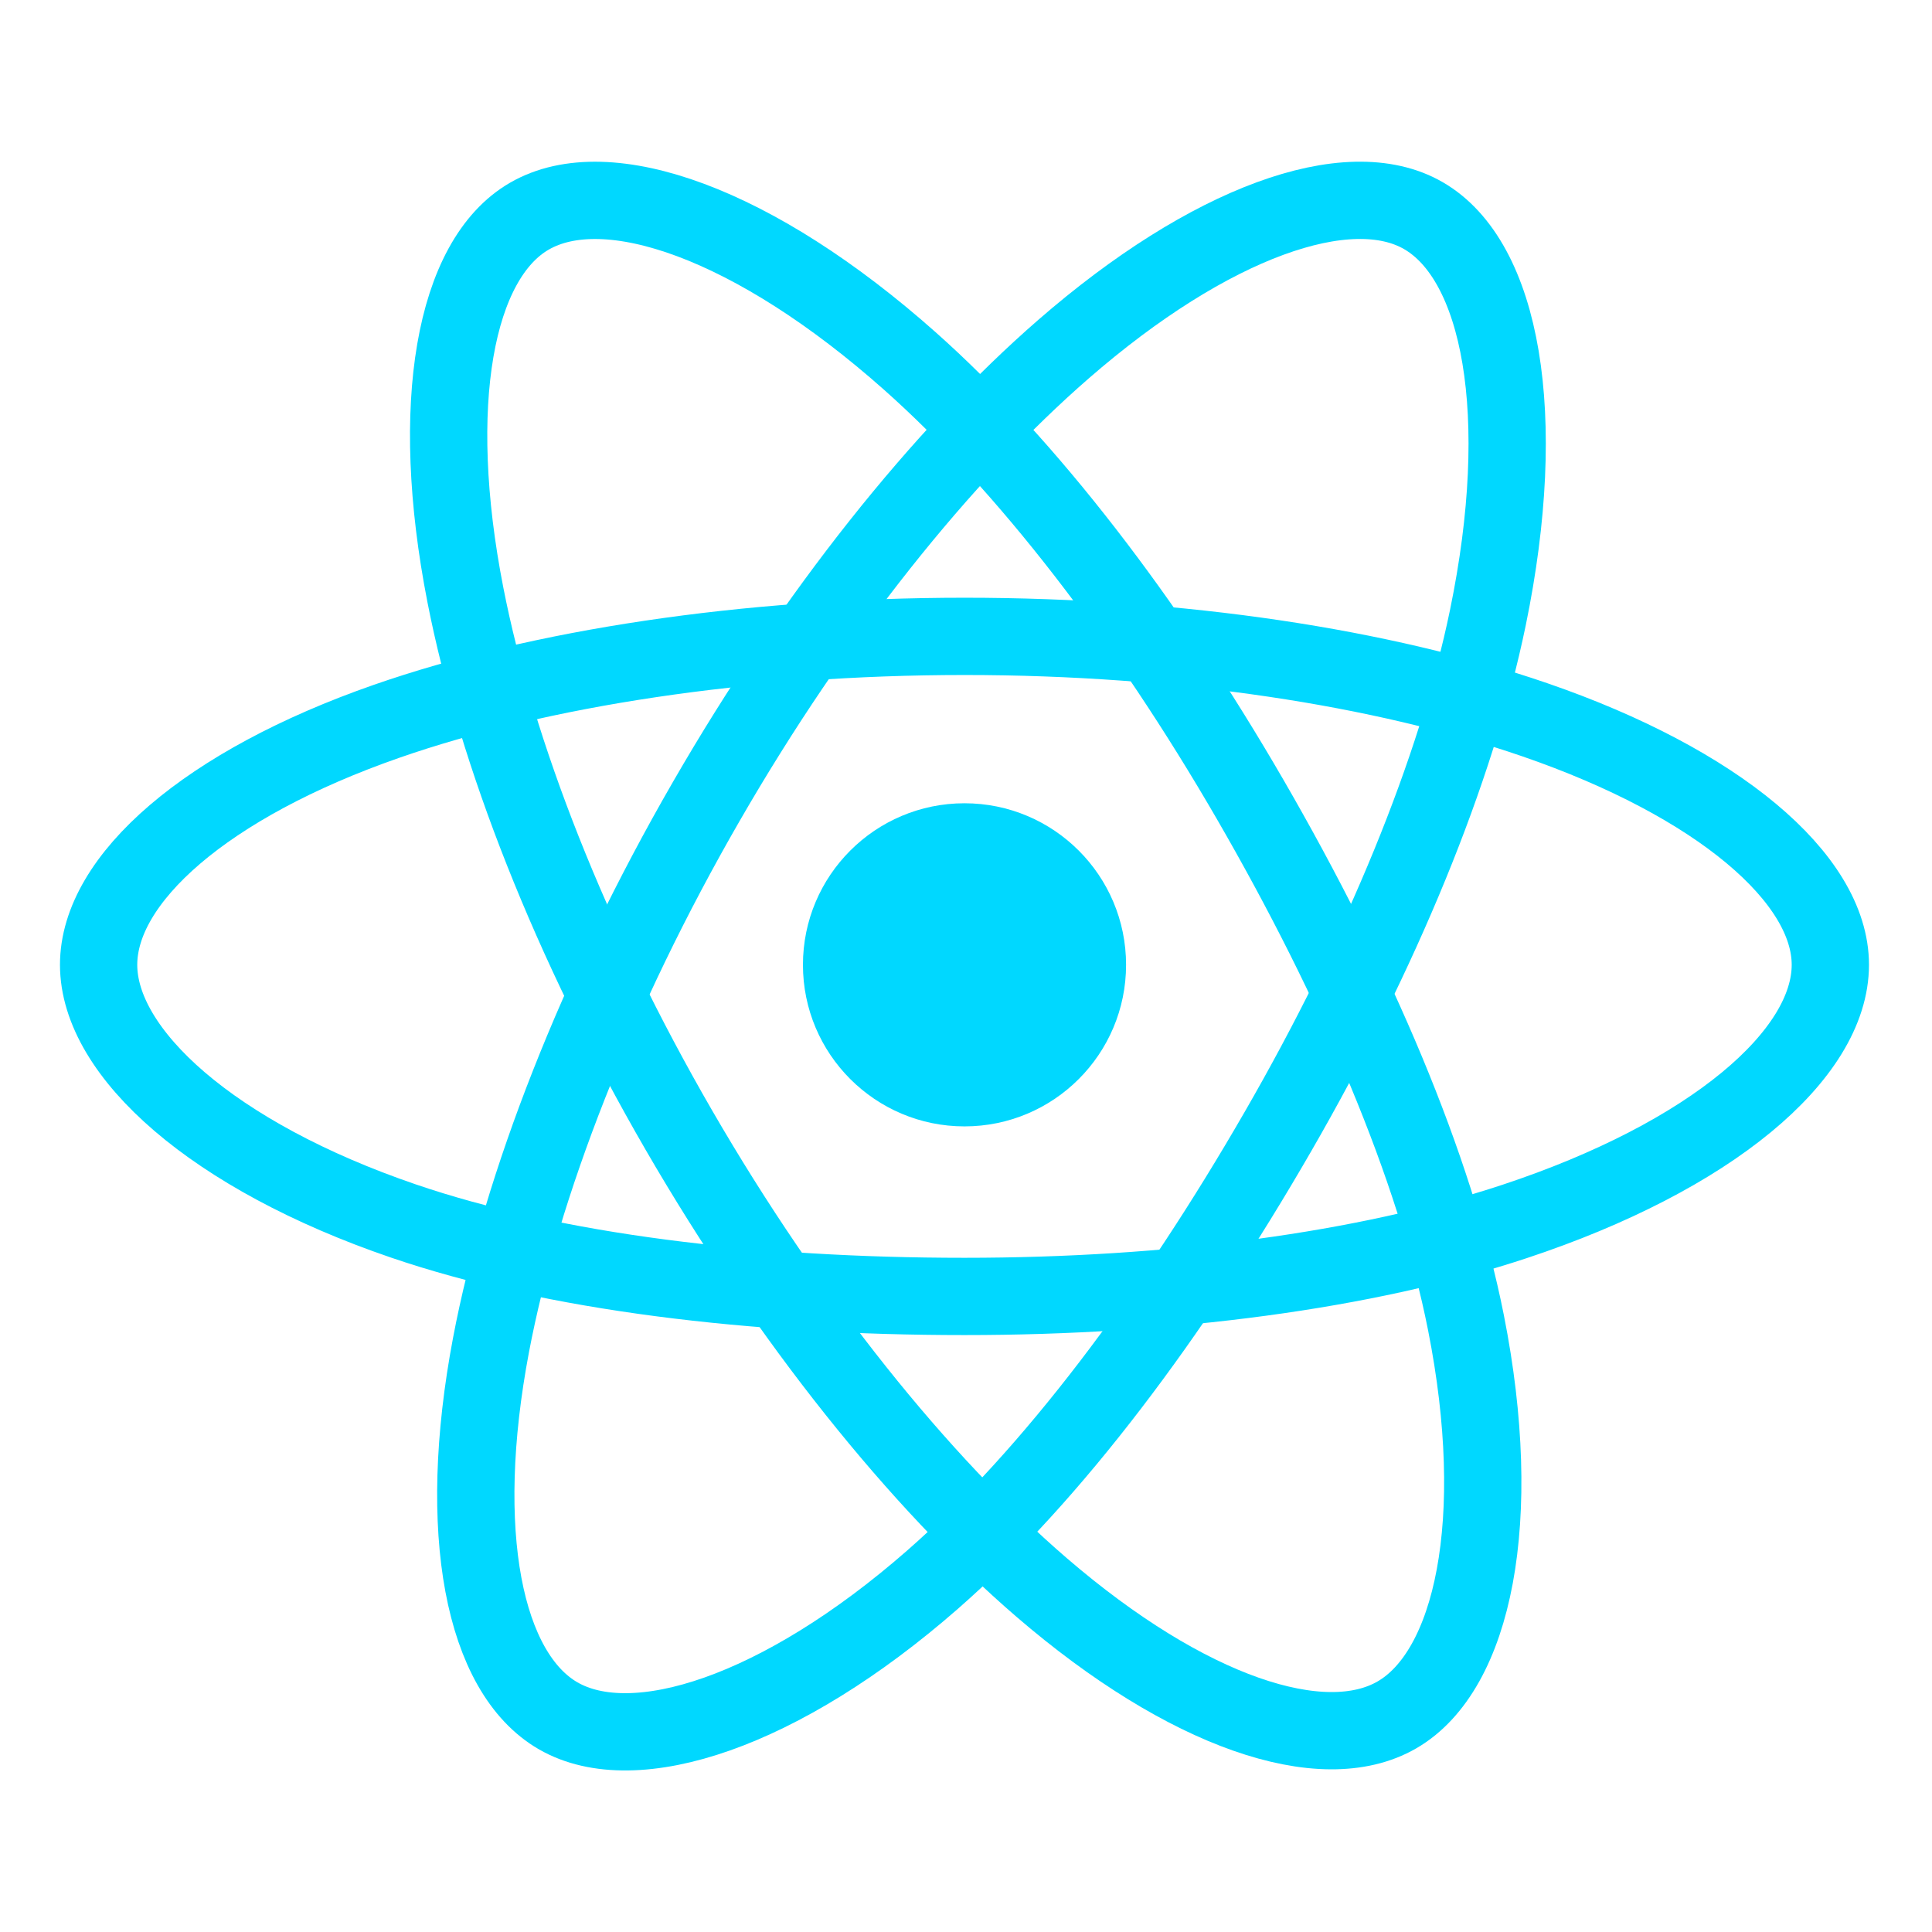
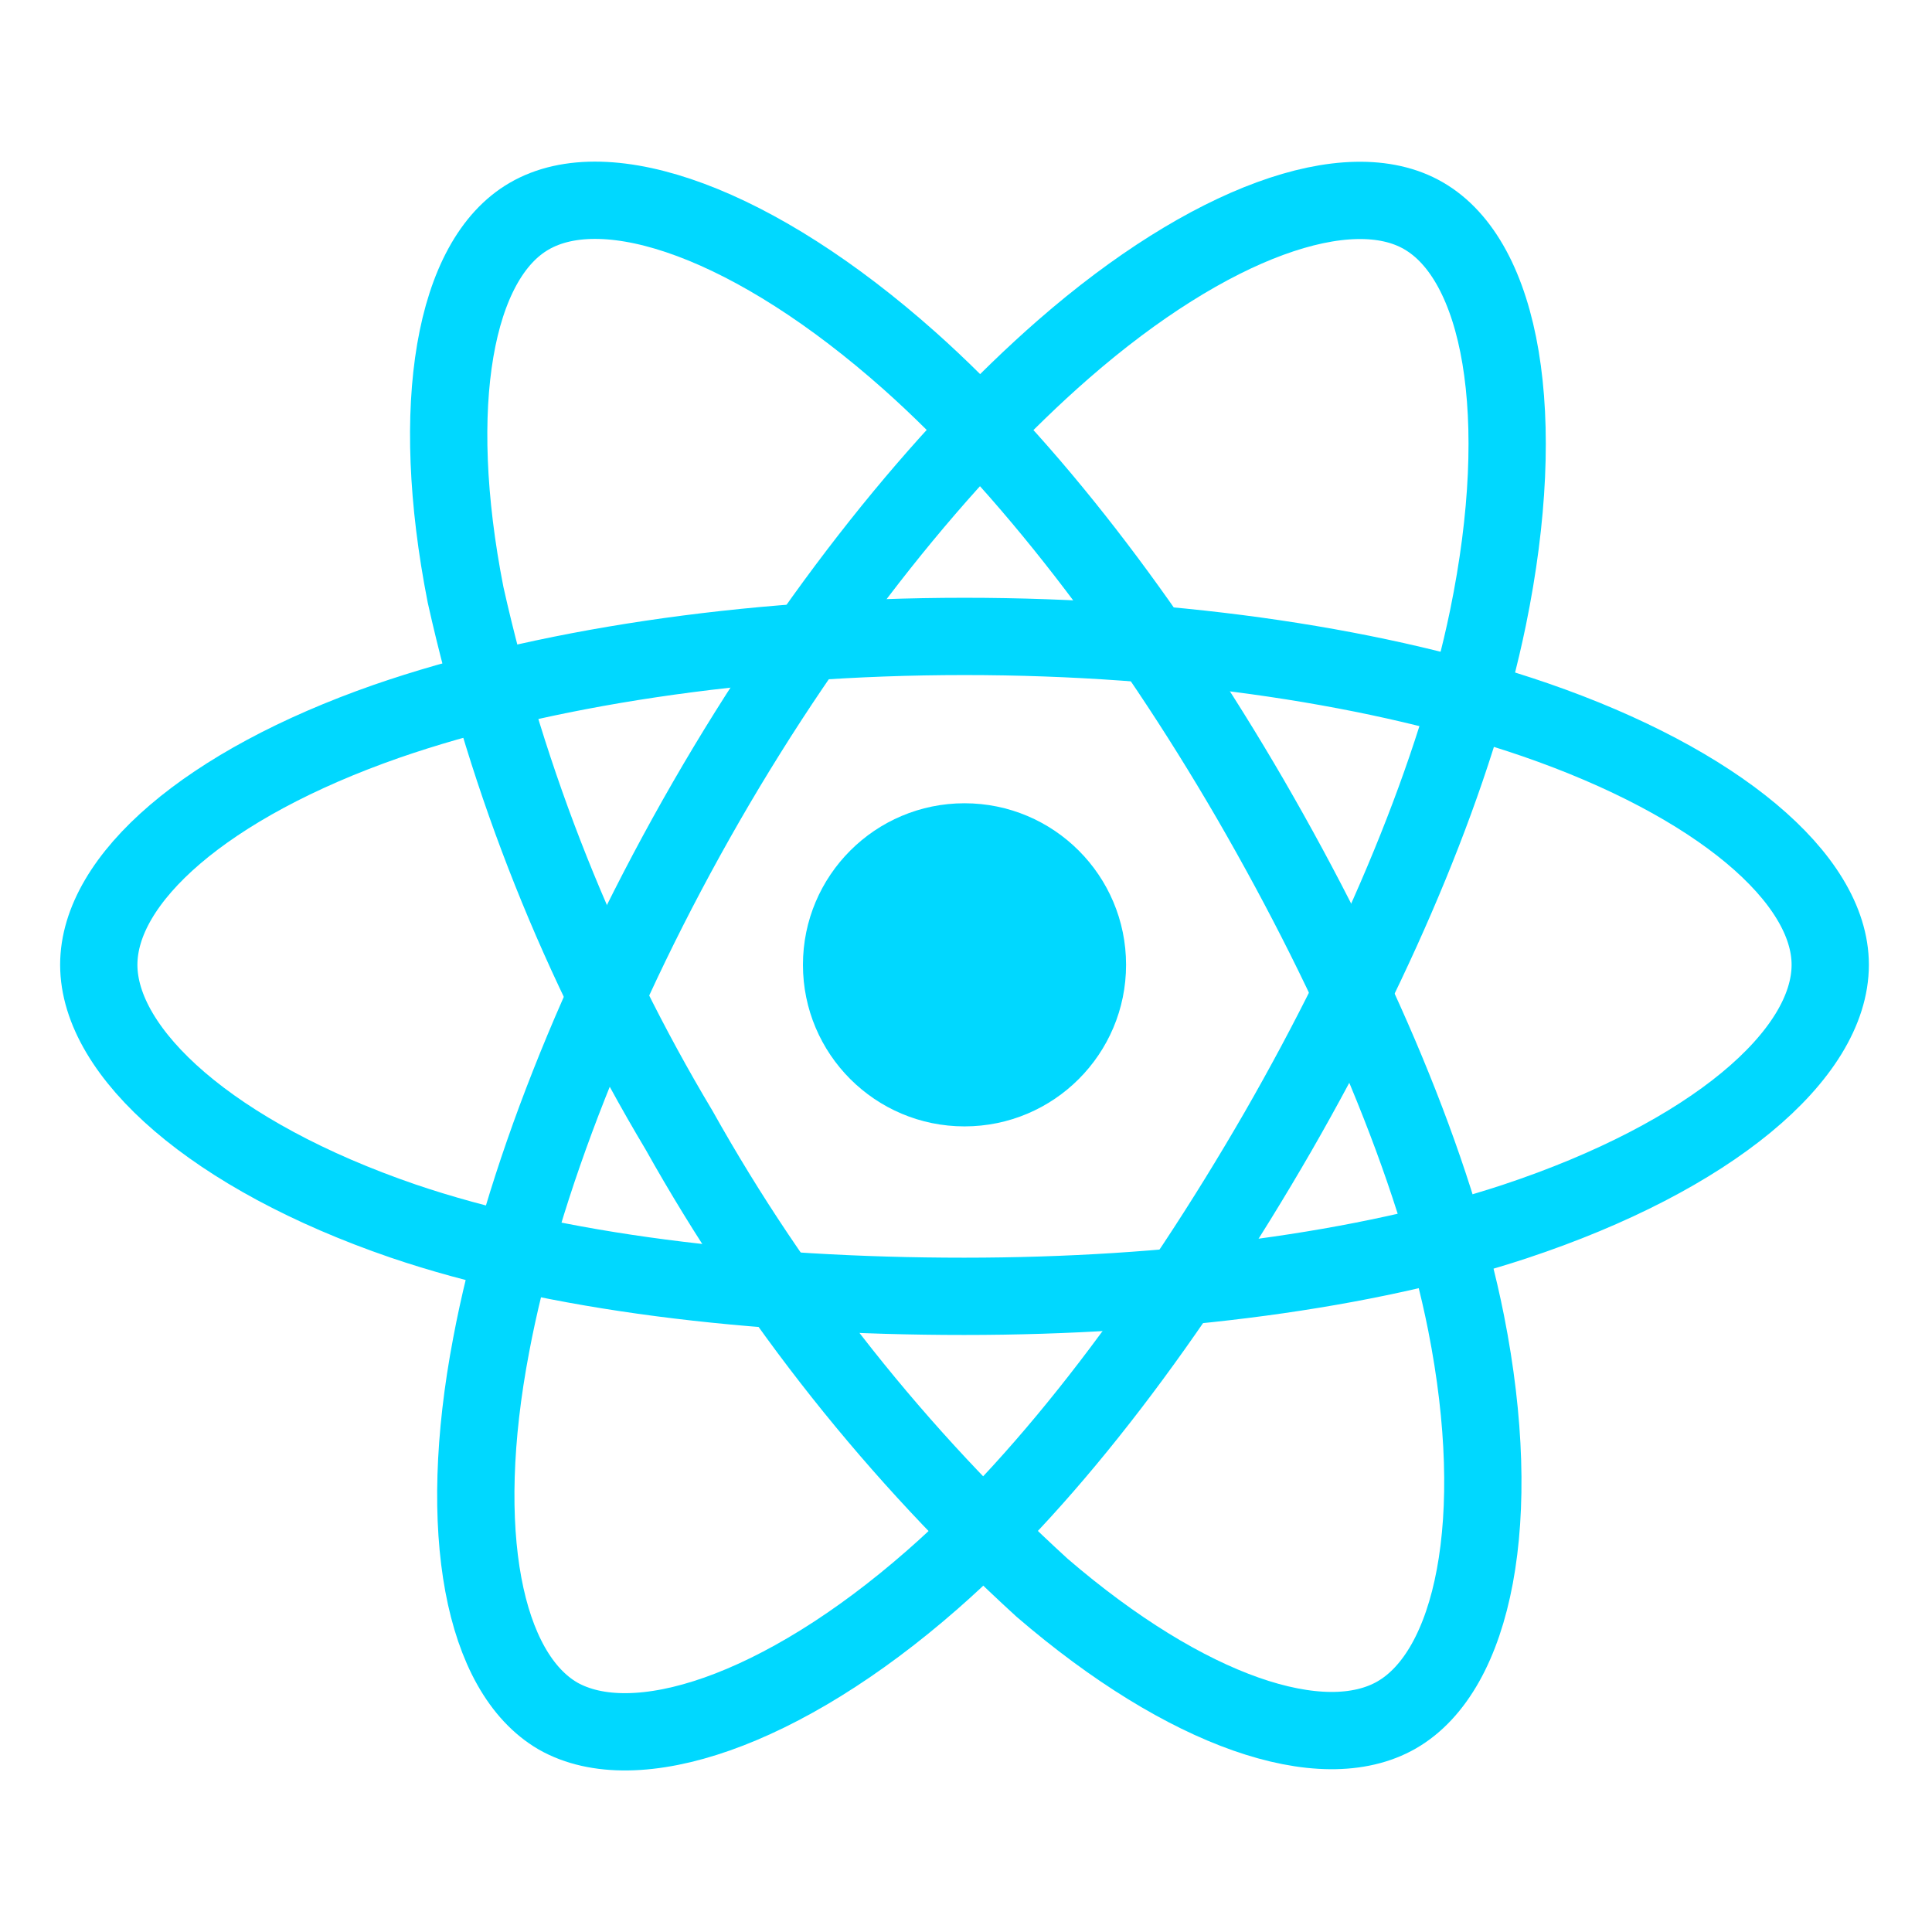
- <svg xmlns="http://www.w3.org/2000/svg" id="Layer_2" width="3618.6" height="3618.6" version="1.1">
+ <svg xmlns="http://www.w3.org/2000/svg" id="Layer_2" version="1.1" viewBox="0 0 3618.6 3618.6">
+   <defs />
  <style id="style2">.st2{fill:none;stroke:#00d8ff;stroke-width:144.746;stroke-miterlimit:10}</style>
-   <circle cx="1806.5" cy="1807.1" r="302.6" id="circle6" fill="#00d8ff" />
-   <path class="st2" d="M1806.5 1191.9c406.2 0 783.6 58.3 1068.1 156.2 342.8 118 553.6 296.9 553.6 458.9 0 168.8-223.4 358.9-591.5 480.8-278.3 92.2-644.6 140.4-1030.2 140.4-395.4 0-769.7-45.2-1051.2-141.4-356.1-121.7-570.6-314.2-570.6-479.8 0-160.7 201.3-338.2 539.3-456 285.6-99.5 672.3-159.1 1082.5-159.1z" id="path8" />
-   <path class="st2" d="M1322.737 1501.3c202.9-351.9 442-649.7 669-847.2 273.5-238 533.8-331.2 674.1-250.3 146.2 84.3 199.3 372.8 121 752.7-59.2 287.2-200.4 628.5-393.1 962.6-197.5 342.5-423.7 644.2-647.6 840-283.3 247.7-557.3 337.3-700.7 254.6-139.2-80.3-192.4-343.3-125.7-695 56.4-297.4 198-662.1 403-1017.4z" id="path10" />
-   <path class="st2" d="M1271.5 2116.66c-203.5-351.6-342.1-707.4-399.9-1002.7-69.6-355.8-20.4-627.9 119.8-709 146.1-84.6 422.5 13.5 712.5 271 219.3 194.7 444.4 487.5 637.6 821.3 198.1 342.2 346.6 688.8 404.3 980.5 73.1 369.2 13.9 651.3-129.4 734.2-139.1 80.5-393.5-4.7-664.9-238.2-229.2-197.3-474.5-502.1-680-857.1z" id="path12" />
+   <circle id="circle6" cx="1806.5" cy="1807.1" r="302.6" fill="#00d8ff" />
+   <path id="path8" d="M1807 1192c406 0 783 58 1068 156 342 118 553 297 553 459 0 169-223 359-591 481-279 92-645 140-1031 140-395 0-769-45-1051-141-356-122-570-314-570-480 0-161 201-338 539-456 286-99 672-159 1082-159z" class="st2" />
+   <path id="path10" d="M1323 1501c203-352 442-649 669-847 273-238 534-331 674-250 146 84 199 373 121 753-59 287-201 628-393 962-198 343-424 644-648 840-283 248-557 337-701 255-139-81-192-344-125-695 56-298 198-662 403-1018z" class="st2" />
+   <path id="path12" d="M1272 2117a3396 3396 0 01-400-1003c-70-356-21-628 119-709 146-85 423 13 713 271 219 195 444 487 638 821 198 342 346 689 404 981 73 369 14 651-130 734-139 80-393-5-664-238a3426 3426 0 01-680-857z" class="st2" />
</svg>
